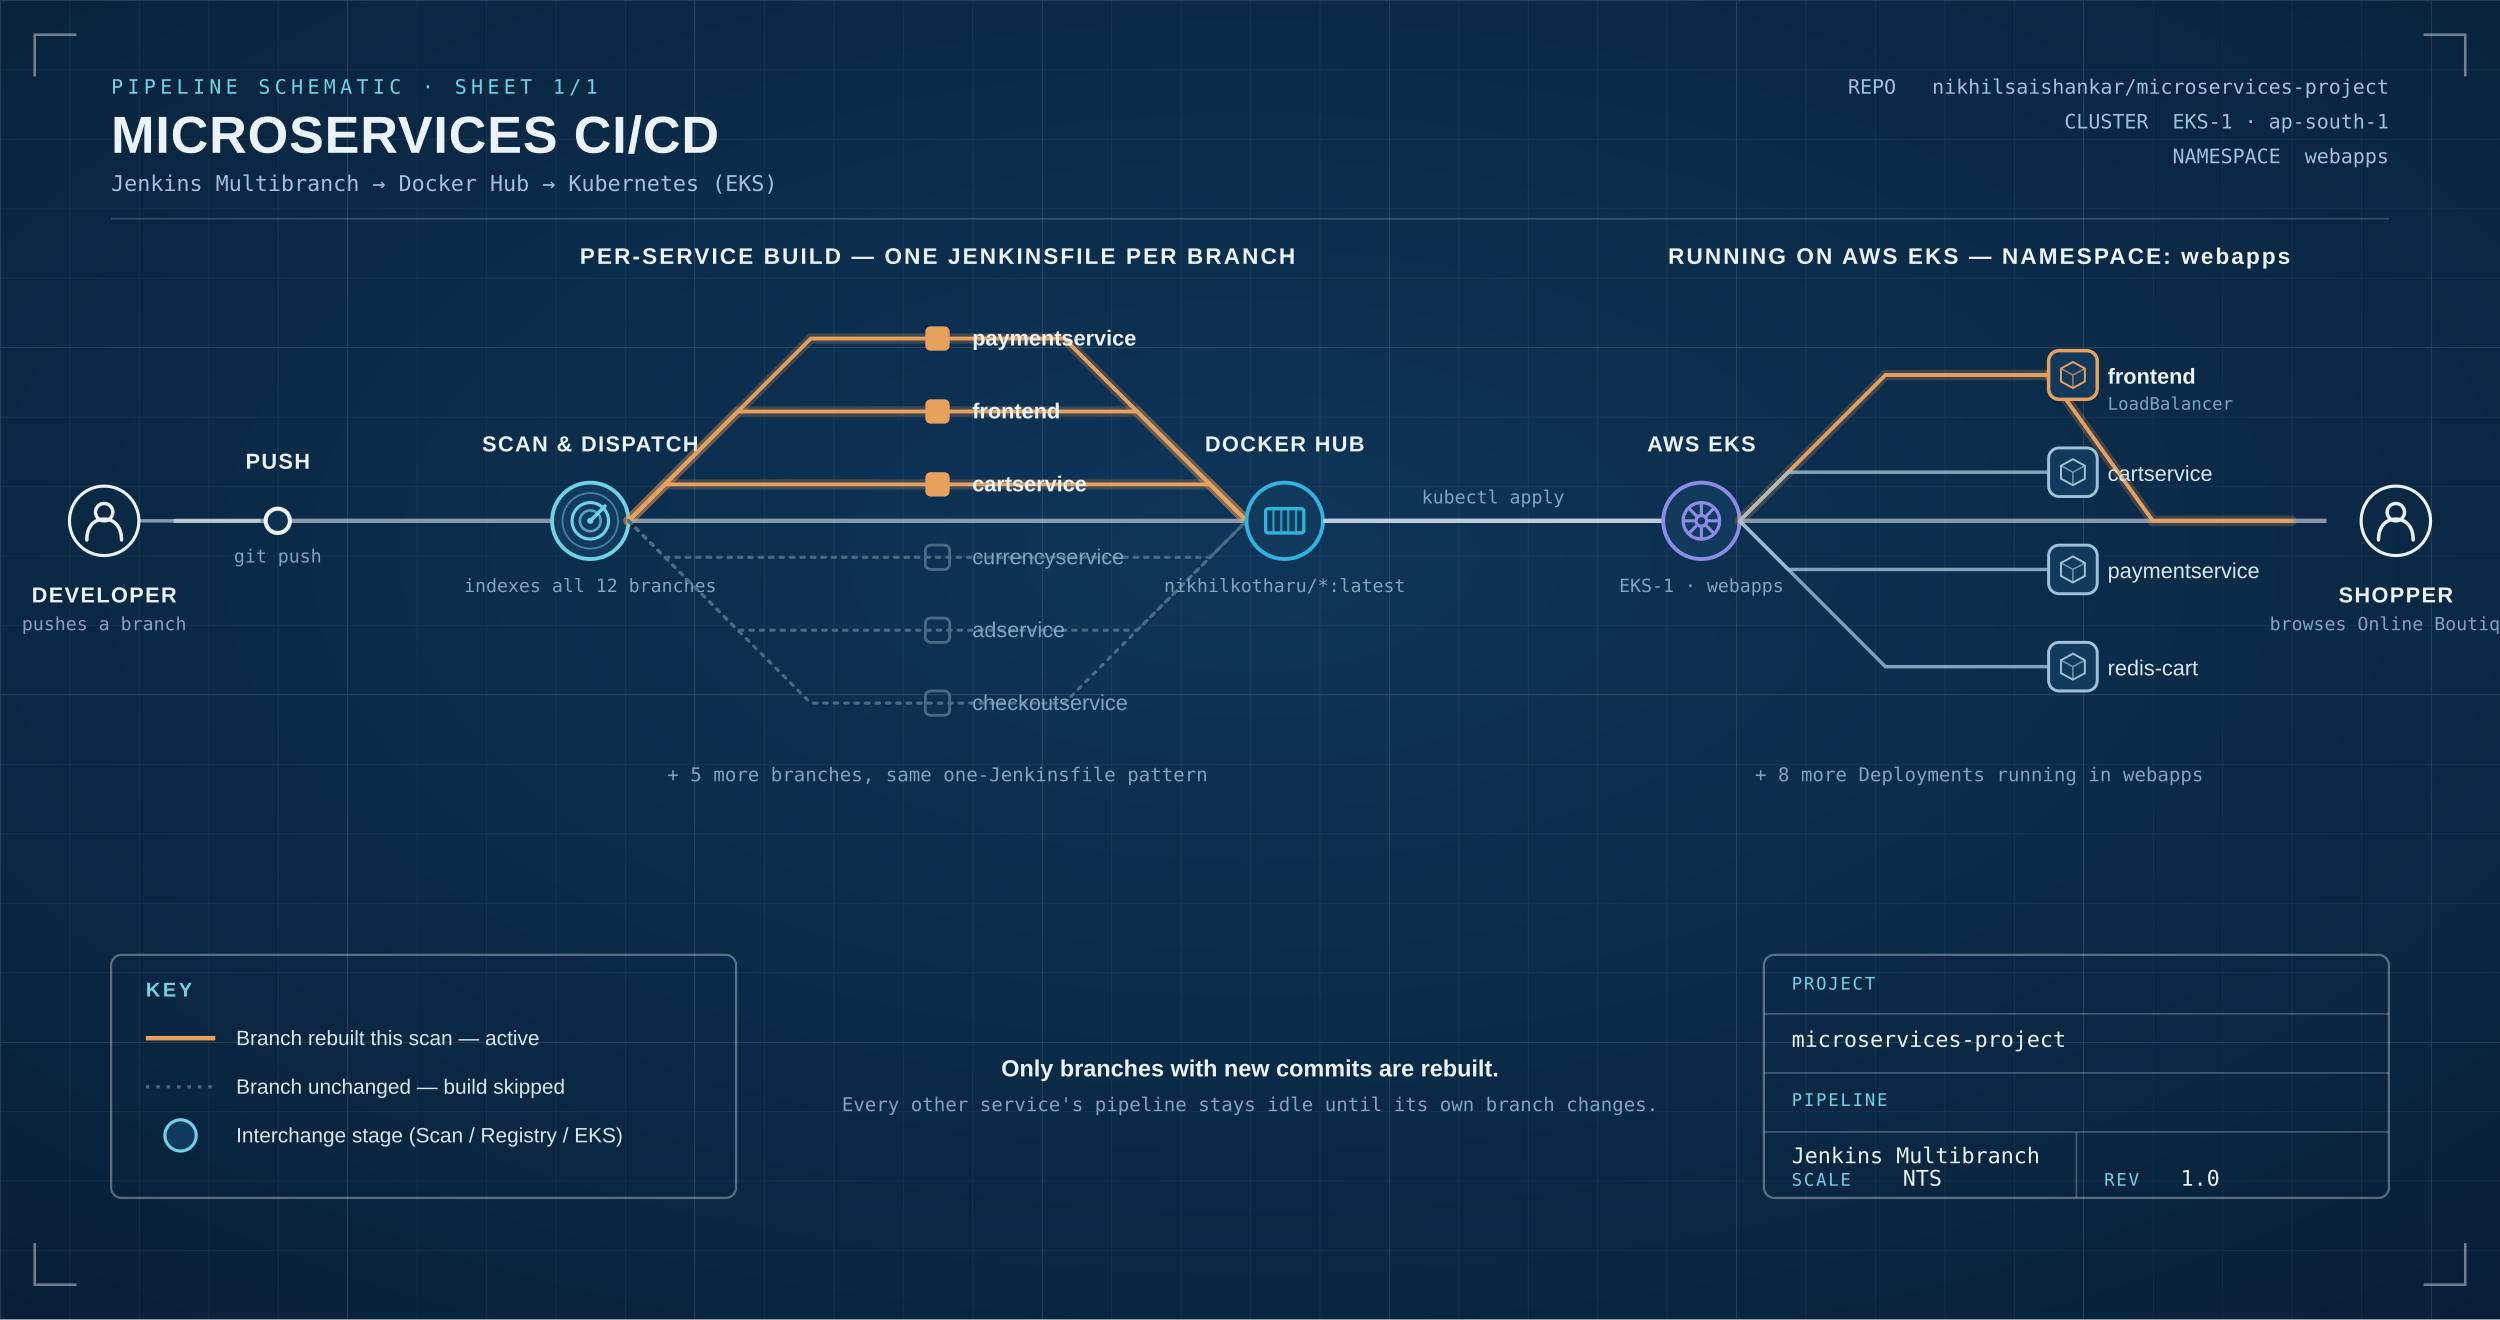
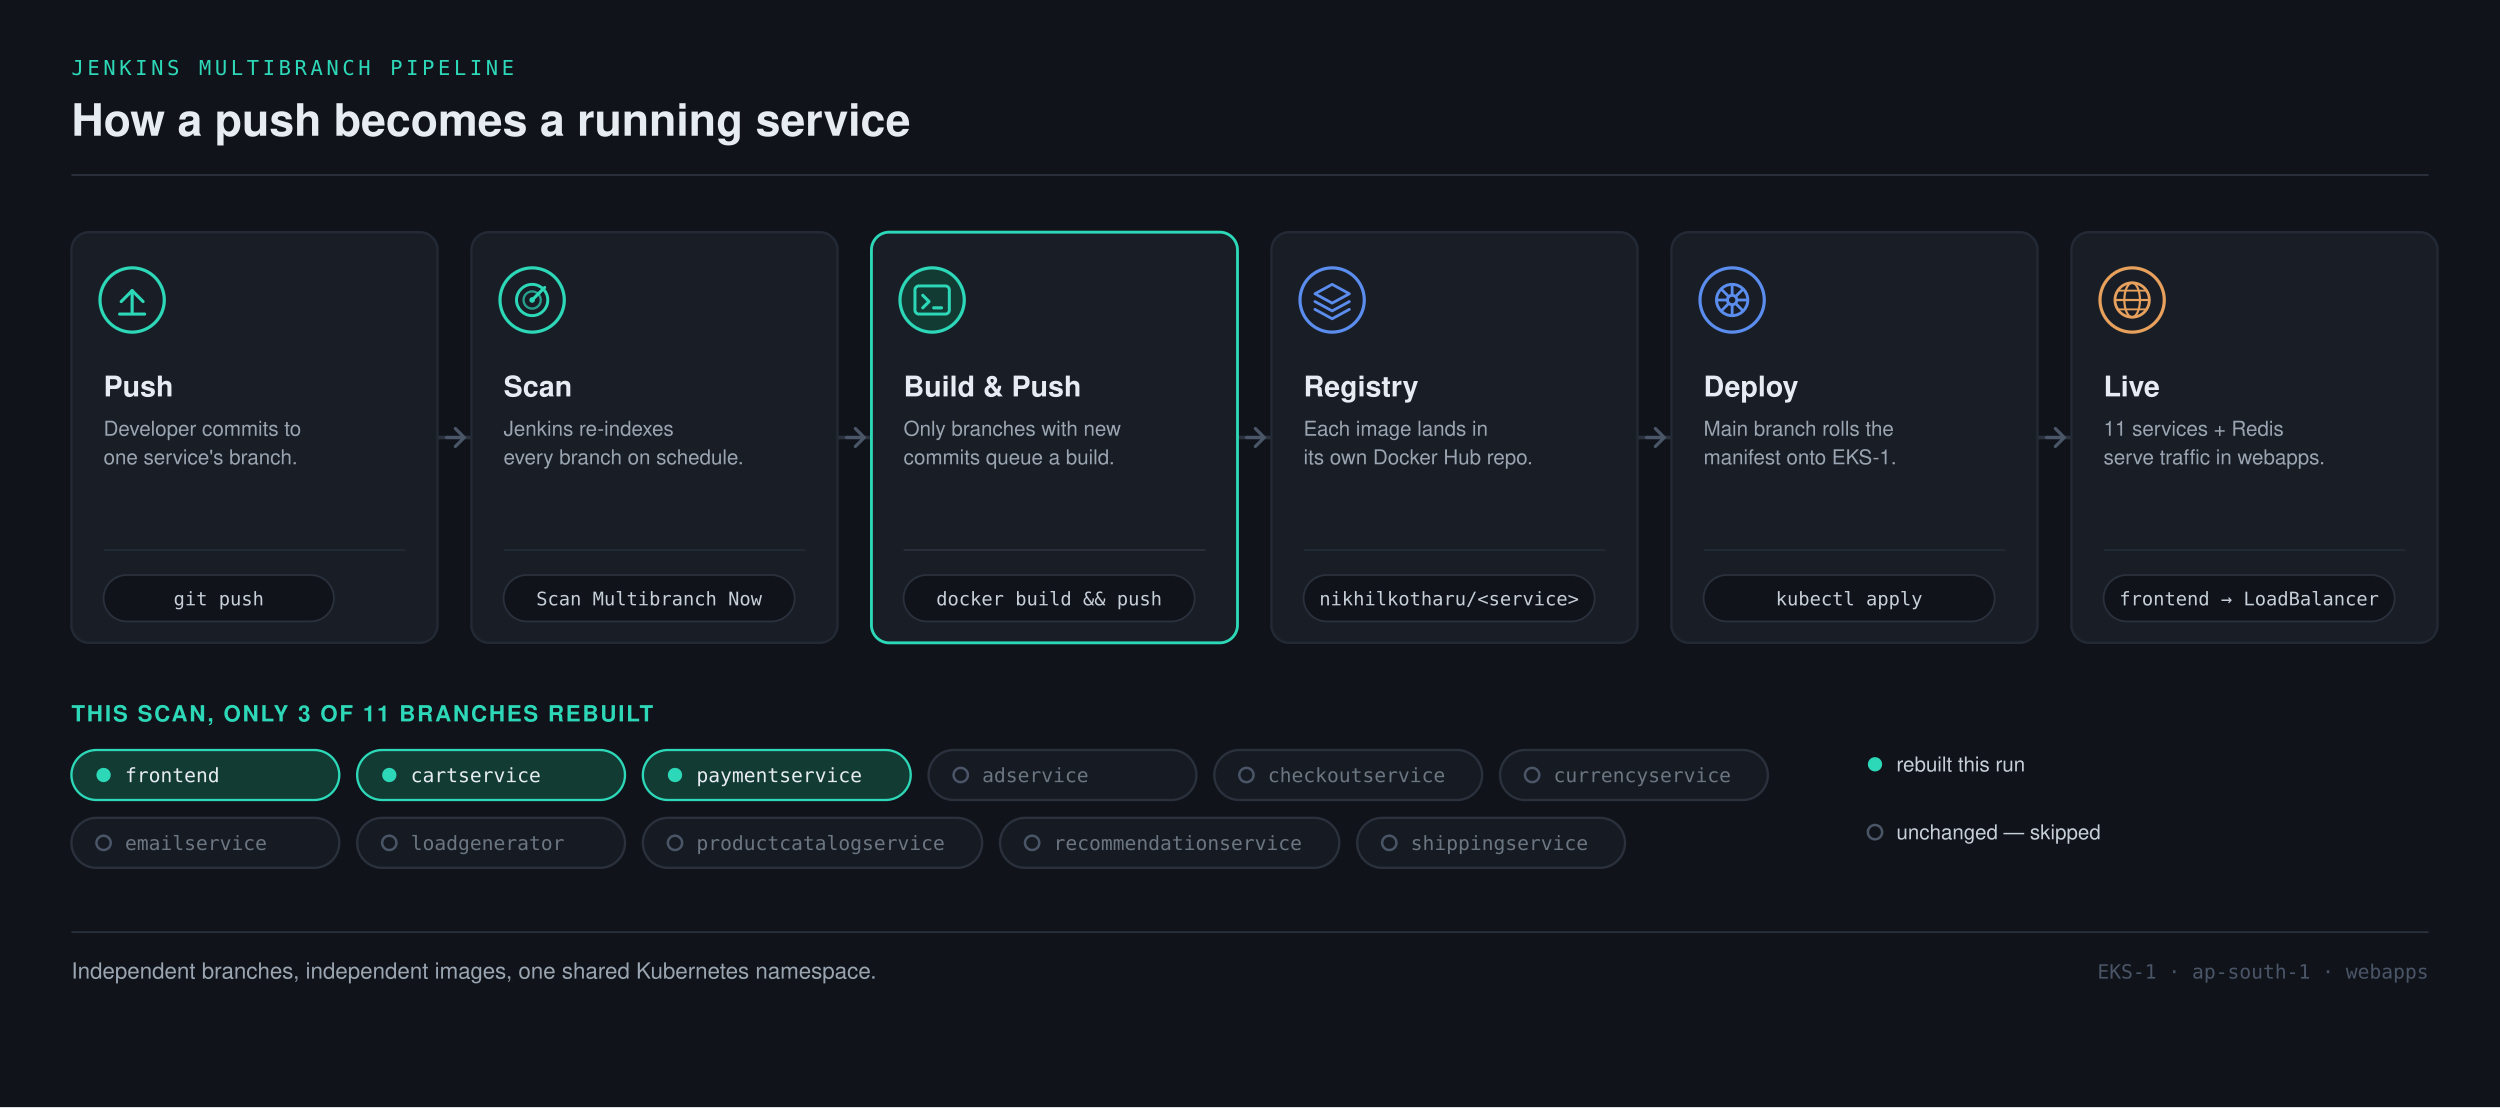
- <svg xmlns="http://www.w3.org/2000/svg" viewBox="0 0 1440 760" font-family="'Helvetica Neue', Arial, sans-serif">
+ <svg xmlns="http://www.w3.org/2000/svg" viewBox="0 0 1400 620" font-family="-apple-system,'Segoe UI',Helvetica,Arial,sans-serif">
  <defs>
-     <pattern id="grid-fine" width="40" height="40" patternUnits="userSpaceOnUse">
-       <path d="M40 0 H0 V40" fill="none" stroke="#EAF2FA" stroke-opacity="0.05" stroke-width="1" />
-     </pattern>
-     <pattern id="grid-major" width="200" height="200" patternUnits="userSpaceOnUse">
-       <path d="M200 0 H0 V200" fill="none" stroke="#EAF2FA" stroke-opacity="0.09" stroke-width="1.2" />
-     </pattern>
-     <radialGradient id="vignette" cx="50%" cy="42%" r="78%">
-       <stop offset="0%" stop-color="#0E3559" />
-       <stop offset="100%" stop-color="#081F36" />
-     </radialGradient>
-     <symbol id="i-person" viewBox="0 0 32 32">
-       <circle cx="16" cy="11" r="5" fill="none" stroke="currentColor" stroke-width="2" />
-       <path d="M6,27 C6,19 10.5,15 16,15 C21.5,15 26,19 26,27" fill="none" stroke="currentColor" stroke-width="2" stroke-linecap="round" />
+     <symbol id="i-push" viewBox="0 0 32 32">
+       <line x1="16" y1="24" x2="16" y2="10" stroke="currentColor" stroke-width="2" stroke-linecap="round" />
+       <path d="M9,17 L16,10 L23,17" fill="none" stroke="currentColor" stroke-width="2" stroke-linecap="round" stroke-linejoin="round" />
+       <line x1="8" y1="25" x2="24" y2="25" stroke="currentColor" stroke-width="2" stroke-linecap="round" />
    </symbol>
    <symbol id="i-scan" viewBox="0 0 32 32">
-       <circle cx="16" cy="16" r="10.5" fill="none" stroke="currentColor" stroke-width="1.8" />
-       <circle cx="16" cy="16" r="6" fill="none" stroke="currentColor" stroke-width="1.5" stroke-opacity="0.7" />
-       <line x1="16" y1="16" x2="24.5" y2="7.5" stroke="currentColor" stroke-width="2" stroke-linecap="round" />
+       <circle cx="16" cy="16" r="10" fill="none" stroke="currentColor" stroke-width="1.9" />
+       <circle cx="16" cy="16" r="5.5" fill="none" stroke="currentColor" stroke-width="1.5" stroke-opacity="0.7" />
+       <line x1="16" y1="16" x2="24" y2="8" stroke="currentColor" stroke-width="2" stroke-linecap="round" />
      <circle cx="16" cy="16" r="1.8" fill="currentColor" />
    </symbol>
-     <symbol id="i-container" viewBox="0 0 32 32">
-       <rect x="5" y="9" width="22" height="14" rx="1.4" fill="none" stroke="currentColor" stroke-width="1.9" />
-       <line x1="9.5" y1="9" x2="9.5" y2="23" stroke="currentColor" stroke-width="1.3" stroke-opacity="0.75" />
-       <line x1="14" y1="9" x2="14" y2="23" stroke="currentColor" stroke-width="1.3" stroke-opacity="0.75" />
-       <line x1="18" y1="9" x2="18" y2="23" stroke="currentColor" stroke-width="1.3" stroke-opacity="0.75" />
-       <line x1="22.5" y1="9" x2="22.5" y2="23" stroke="currentColor" stroke-width="1.3" stroke-opacity="0.75" />
+     <symbol id="i-terminal" viewBox="0 0 32 32">
+       <rect x="5" y="7" width="22" height="18" rx="2.5" fill="none" stroke="currentColor" stroke-width="1.9" />
+       <path d="M10,13 l4,4 l-4,4" fill="none" stroke="currentColor" stroke-width="2" stroke-linecap="round" stroke-linejoin="round" />
+       <line x1="17" y1="21" x2="22" y2="21" stroke="currentColor" stroke-width="2" stroke-linecap="round" />
+     </symbol>
+     <symbol id="i-layers" viewBox="0 0 32 32">
+       <path d="M16,6 L27,12 L16,18 L5,12 Z" fill="none" stroke="currentColor" stroke-width="1.8" stroke-linejoin="round" />
+       <path d="M5,17 L16,23 L27,17" fill="none" stroke="currentColor" stroke-width="1.8" stroke-linecap="round" stroke-linejoin="round" />
+       <path d="M5,22 L16,28 L27,22" fill="none" stroke="currentColor" stroke-width="1.8" stroke-linecap="round" stroke-linejoin="round" />
    </symbol>
    <symbol id="i-helm" viewBox="0 0 32 32">
-       <circle cx="16" cy="16" r="10.5" fill="none" stroke="currentColor" stroke-width="1.9" />
-       <circle cx="16" cy="16" r="3.1" fill="none" stroke="currentColor" stroke-width="1.9" />
-       <line x1="16" y1="5.5" x2="16" y2="12.9" stroke="currentColor" stroke-width="1.8" />
-       <line x1="16" y1="19.1" x2="16" y2="26.5" stroke="currentColor" stroke-width="1.8" />
-       <line x1="5.5" y1="16" x2="12.9" y2="16" stroke="currentColor" stroke-width="1.8" />
-       <line x1="19.1" y1="16" x2="26.5" y2="16" stroke="currentColor" stroke-width="1.8" />
-       <line x1="8.9" y1="8.9" x2="13.7" y2="13.7" stroke="currentColor" stroke-width="1.8" />
-       <line x1="18.3" y1="18.3" x2="23.1" y2="23.1" stroke="currentColor" stroke-width="1.8" />
-       <line x1="23.1" y1="8.9" x2="18.3" y2="13.7" stroke="currentColor" stroke-width="1.8" />
-       <line x1="13.7" y1="18.3" x2="8.9" y2="23.1" stroke="currentColor" stroke-width="1.8" />
+       <circle cx="16" cy="16" r="10" fill="none" stroke="currentColor" stroke-width="1.9" />
+       <circle cx="16" cy="16" r="3" fill="none" stroke="currentColor" stroke-width="1.9" />
+       <line x1="16" y1="6" x2="16" y2="12.9" stroke="currentColor" stroke-width="1.8" />
+       <line x1="16" y1="19.1" x2="16" y2="26" stroke="currentColor" stroke-width="1.8" />
+       <line x1="6" y1="16" x2="12.9" y2="16" stroke="currentColor" stroke-width="1.8" />
+       <line x1="19.1" y1="16" x2="26" y2="16" stroke="currentColor" stroke-width="1.8" />
+       <line x1="9.1" y1="9.1" x2="13.7" y2="13.7" stroke="currentColor" stroke-width="1.8" />
+       <line x1="18.3" y1="18.3" x2="22.9" y2="22.9" stroke="currentColor" stroke-width="1.8" />
+       <line x1="22.9" y1="9.1" x2="18.3" y2="13.7" stroke="currentColor" stroke-width="1.8" />
+       <line x1="13.7" y1="18.3" x2="9.1" y2="22.9" stroke="currentColor" stroke-width="1.8" />
    </symbol>
-     <symbol id="i-pod" viewBox="0 0 32 32">
-       <path d="M16,4 L27,10 V22 L16,28 L5,22 V10 Z" fill="none" stroke="currentColor" stroke-width="1.8" />
-       <path d="M16,16 L27,10 M16,16 V28 M16,16 L5,10" fill="none" stroke="currentColor" stroke-width="1.4" stroke-opacity="0.7" />
+     <symbol id="i-globe" viewBox="0 0 32 32">
+       <circle cx="16" cy="16" r="11" fill="none" stroke="currentColor" stroke-width="1.8" />
+       <ellipse cx="16" cy="16" rx="5" ry="11" fill="none" stroke="currentColor" stroke-width="1.4" />
+       <line x1="5" y1="16" x2="27" y2="16" stroke="currentColor" stroke-width="1.4" />
+       <path d="M7,10 h18 M7,22 h18" fill="none" stroke="currentColor" stroke-width="1.2" />
    </symbol>
  </defs>
-   <rect x="0" y="0" width="1440" height="760" fill="url(#vignette)" />
-   <rect x="0" y="0" width="1440" height="760" fill="url(#grid-fine)" />
-   <rect x="0" y="0" width="1440" height="760" fill="url(#grid-major)" />
-   <g stroke="#EAF2FA" stroke-opacity="0.45" stroke-width="1.5" fill="none">
-     <path d="M20,44 V20 H44" />
-     <path d="M1396,20 H1420 V44" />
-     <path d="M20,716 V740 H44" />
-     <path d="M1396,740 H1420 V716" />
-   </g>
-   <text x="64" y="54" font-family="ui-monospace,'SF Mono',Consolas,monospace" font-size="11.5" letter-spacing="2.5" fill="#6FD3E8">PIPELINE SCHEMATIC · SHEET 1/1</text>
-   <text x="64" y="88" font-size="30" font-weight="800" letter-spacing="0.5" fill="#EAF2FA">MICROSERVICES CI/CD</text>
-   <text x="64" y="110" font-family="ui-monospace,'SF Mono',Consolas,monospace" font-size="12.5" fill="#9FC1D9">Jenkins Multibranch → Docker Hub → Kubernetes (EKS)</text>
-   <g font-family="ui-monospace,'SF Mono',Consolas,monospace" font-size="11.5" fill="#9FC1D9" text-anchor="end">
-     <text x="1376" y="54">REPO   nikhilsaishankar/microservices-project</text>
-     <text x="1376" y="74">CLUSTER  EKS-1 · ap-south-1</text>
-     <text x="1376" y="94">NAMESPACE  webapps</text>
-   </g>
-   <line x1="64" y1="126" x2="1376" y2="126" stroke="#EAF2FA" stroke-opacity="0.18" stroke-width="1" />
-   <line x1="100" y1="300" x2="1340" y2="300" stroke="#EAF2FA" stroke-opacity="0.55" stroke-width="2.5" />
-   <text x="540" y="152" text-anchor="middle" font-size="13" font-weight="700" letter-spacing="1.2" fill="#EAF2FA">PER-SERVICE BUILD — ONE JENKINSFILE PER BRANCH</text>
-   <text x="1140" y="152" text-anchor="middle" font-size="13" font-weight="700" letter-spacing="1.2" fill="#EAF2FA">RUNNING ON AWS EKS — NAMESPACE: webapps</text>
-   <g color="#EAF2FA">
-     <circle cx="60" cy="300" r="20" fill="none" stroke="#EAF2FA" stroke-width="1.8" />
-     <use href="#i-person" x="44" y="284" width="32" height="32" />
-   </g>
-   <text x="60" y="347" text-anchor="middle" font-size="12.5" font-weight="700" letter-spacing="0.8" fill="#EAF2FA">DEVELOPER</text>
-   <text x="60" y="363" text-anchor="middle" font-family="ui-monospace,'SF Mono',Consolas,monospace" font-size="10.5" fill="#7FA4C0">pushes a branch</text>
-   <line x1="80" y1="300" x2="150" y2="300" stroke="#EAF2FA" stroke-opacity="0.55" stroke-width="2" />
-   <circle cx="160" cy="300" r="7" fill="#0B2F4F" stroke="#EAF2FA" stroke-width="2.4" />
-   <text x="160" y="270" text-anchor="middle" font-size="12.5" font-weight="700" letter-spacing="0.8" fill="#EAF2FA">PUSH</text>
-   <text x="160" y="324" text-anchor="middle" font-family="ui-monospace,'SF Mono',Consolas,monospace" font-size="10.5" fill="#7FA4C0">git push</text>
-   <circle cx="340" cy="300" r="22" fill="#123A5C" stroke="#6FD3E8" stroke-width="2.2" />
-   <circle cx="340" cy="300" r="16" fill="none" stroke="#6FD3E8" stroke-width="1" stroke-opacity="0.5" />
-   <use href="#i-scan" x="324" y="284" width="32" height="32" color="#6FD3E8" />
-   <text x="340" y="260" text-anchor="middle" font-size="12.5" font-weight="700" letter-spacing="0.8" fill="#EAF2FA">SCAN &amp; DISPATCH</text>
-   <text x="340" y="341" text-anchor="middle" font-family="ui-monospace,'SF Mono',Consolas,monospace" font-size="10.5" fill="#7FA4C0">indexes all 12 branches</text>
-   <g fill="none" stroke-linecap="round">
-     <path d="M362,300 L467,195 L613,195 L718,300" stroke="#E8A15D" stroke-width="6" stroke-opacity="0.22" />
-     <path d="M362,300 L467,195 L613,195 L718,300" stroke="#E8A15D" stroke-width="2.2" />
-     <path d="M362,300 L425,237 L655,237 L718,300" stroke="#E8A15D" stroke-width="6" stroke-opacity="0.22" />
-     <path d="M362,300 L425,237 L655,237 L718,300" stroke="#E8A15D" stroke-width="2.2" />
-     <path d="M362,300 L383,279 L697,279 L718,300" stroke="#E8A15D" stroke-width="6" stroke-opacity="0.22" />
-     <path d="M362,300 L383,279 L697,279 L718,300" stroke="#E8A15D" stroke-width="2.2" />
-     <path d="M362,300 L383,321 L697,321 L718,300" stroke="#4A6B85" stroke-width="1.8" stroke-dasharray="2 4" />
-     <path d="M362,300 L425,363 L655,363 L718,300" stroke="#4A6B85" stroke-width="1.8" stroke-dasharray="2 4" />
-     <path d="M362,300 L467,405 L613,405 L718,300" stroke="#4A6B85" stroke-width="1.8" stroke-dasharray="2 4" />
+   <rect x="0" y="0" width="1400" height="620" fill="#10141A" />
+   <text x="40" y="42" font-family="ui-monospace,'SF Mono',Consolas,monospace" font-size="11.5" letter-spacing="2" fill="#2DD8B8">JENKINS MULTIBRANCH PIPELINE</text>
+   <text x="40" y="76" font-size="25" font-weight="700" fill="#E7ECF2">How a push becomes a running service</text>
+   <line x1="40" y1="98" x2="1360" y2="98" stroke="#2A313D" stroke-width="1" />
+   <line x1="40" y1="245" x2="1365" y2="245" stroke="#2A313D" stroke-width="2" />
+   <g>
+     <rect x="40" y="130" width="205" height="230" rx="10" fill="#181D26" stroke="#232A35" stroke-width="1.3" />
+     <circle cx="74" cy="168" r="18" fill="none" stroke="#2DD8B8" stroke-width="1.8" />
+     <use href="#i-push" x="60" y="154" width="28" height="28" color="#2DD8B8" />
+     <text x="58" y="222" font-size="16" font-weight="700" fill="#E7ECF2">Push</text>
+     <text x="58" y="244" font-size="11.5" fill="#9AA5B1">Developer commits to</text>
+     <text x="58" y="260" font-size="11.5" fill="#9AA5B1">one service's branch.</text>
+     <line x1="58" y1="308" x2="227" y2="308" stroke="#232A35" stroke-width="1" />
+     <rect x="58" y="322" width="129" height="26" rx="13" fill="#10141A" stroke="#2A313D" stroke-width="1" />
+     <text x="122.5" y="339" text-anchor="middle" font-family="ui-monospace,'SF Mono',Consolas,monospace" font-size="10.5" fill="#C7CFD8">git push</text>
  </g>
  <g>
-     <rect x="533" y="188" width="14" height="14" rx="3" fill="#E8A15D" />
-     <text x="560" y="199" font-size="12.5" font-weight="700" fill="#EAF2FA">paymentservice</text>
+     <rect x="264" y="130" width="205" height="230" rx="10" fill="#181D26" stroke="#232A35" stroke-width="1.3" />
+     <circle cx="298" cy="168" r="18" fill="none" stroke="#2DD8B8" stroke-width="1.8" />
+     <use href="#i-scan" x="284" y="154" width="28" height="28" color="#2DD8B8" />
+     <text x="282" y="222" font-size="16" font-weight="700" fill="#E7ECF2">Scan</text>
+     <text x="282" y="244" font-size="11.5" fill="#9AA5B1">Jenkins re-indexes</text>
+     <text x="282" y="260" font-size="11.5" fill="#9AA5B1">every branch on schedule.</text>
+     <line x1="282" y1="308" x2="451" y2="308" stroke="#232A35" stroke-width="1" />
+     <rect x="282" y="322" width="163" height="26" rx="13" fill="#10141A" stroke="#2A313D" stroke-width="1" />
+     <text x="363.5" y="339" text-anchor="middle" font-family="ui-monospace,'SF Mono',Consolas,monospace" font-size="10.5" fill="#C7CFD8">Scan Multibranch Now</text>
  </g>
  <g>
-     <rect x="533" y="230" width="14" height="14" rx="3" fill="#E8A15D" />
-     <text x="560" y="241" font-size="12.5" font-weight="700" fill="#EAF2FA">frontend</text>
+     <rect x="488" y="130" width="205" height="230" rx="10" fill="#181D26" stroke="#2DD8B8" stroke-width="1.6" />
+     <circle cx="522" cy="168" r="18" fill="#123B34" stroke="#2DD8B8" stroke-width="1.8" />
+     <use href="#i-terminal" x="508" y="154" width="28" height="28" color="#2DD8B8" />
+     <text x="506" y="222" font-size="16" font-weight="700" fill="#E7ECF2">Build &amp; Push</text>
+     <text x="506" y="244" font-size="11.5" fill="#9AA5B1">Only branches with new</text>
+     <text x="506" y="260" font-size="11.5" fill="#9AA5B1">commits queue a build.</text>
+     <line x1="506" y1="308" x2="675" y2="308" stroke="#2A313D" stroke-width="1" />
+     <rect x="506" y="322" width="163" height="26" rx="13" fill="#10141A" stroke="#2A313D" stroke-width="1" />
+     <text x="587.5" y="339" text-anchor="middle" font-family="ui-monospace,'SF Mono',Consolas,monospace" font-size="10.5" fill="#C7CFD8">docker build &amp;&amp; push</text>
  </g>
  <g>
-     <rect x="533" y="272" width="14" height="14" rx="3" fill="#E8A15D" />
-     <text x="560" y="283" font-size="12.5" font-weight="700" fill="#EAF2FA">cartservice</text>
+     <rect x="712" y="130" width="205" height="230" rx="10" fill="#181D26" stroke="#232A35" stroke-width="1.3" />
+     <circle cx="746" cy="168" r="18" fill="none" stroke="#5B8DEF" stroke-width="1.8" />
+     <use href="#i-layers" x="732" y="154" width="28" height="28" color="#5B8DEF" />
+     <text x="730" y="222" font-size="16" font-weight="700" fill="#E7ECF2">Registry</text>
+     <text x="730" y="244" font-size="11.5" fill="#9AA5B1">Each image lands in</text>
+     <text x="730" y="260" font-size="11.5" fill="#9AA5B1">its own Docker Hub repo.</text>
+     <line x1="730" y1="308" x2="899" y2="308" stroke="#232A35" stroke-width="1" />
+     <rect x="730" y="322" width="163" height="26" rx="13" fill="#10141A" stroke="#2A313D" stroke-width="1" />
+     <text x="811.5" y="339" text-anchor="middle" font-family="ui-monospace,'SF Mono',Consolas,monospace" font-size="10.5" fill="#C7CFD8">nikhilkotharu/&lt;service&gt;</text>
  </g>
  <g>
-     <rect x="533" y="314" width="14" height="14" rx="3" fill="none" stroke="#4A6B85" stroke-width="1.6" />
-     <text x="560" y="325" font-size="12.5" fill="#7FA4C0">currencyservice</text>
+     <rect x="936" y="130" width="205" height="230" rx="10" fill="#181D26" stroke="#232A35" stroke-width="1.3" />
+     <circle cx="970" cy="168" r="18" fill="none" stroke="#5B8DEF" stroke-width="1.8" />
+     <use href="#i-helm" x="956" y="154" width="28" height="28" color="#5B8DEF" />
+     <text x="954" y="222" font-size="16" font-weight="700" fill="#E7ECF2">Deploy</text>
+     <text x="954" y="244" font-size="11.5" fill="#9AA5B1">Main branch rolls the</text>
+     <text x="954" y="260" font-size="11.5" fill="#9AA5B1">manifest onto EKS-1.</text>
+     <line x1="954" y1="308" x2="1123" y2="308" stroke="#232A35" stroke-width="1" />
+     <rect x="954" y="322" width="163" height="26" rx="13" fill="#10141A" stroke="#2A313D" stroke-width="1" />
+     <text x="1035.5" y="339" text-anchor="middle" font-family="ui-monospace,'SF Mono',Consolas,monospace" font-size="10.5" fill="#C7CFD8">kubectl apply</text>
  </g>
  <g>
-     <rect x="533" y="356" width="14" height="14" rx="3" fill="none" stroke="#4A6B85" stroke-width="1.6" />
-     <text x="560" y="367" font-size="12.5" fill="#7FA4C0">adservice</text>
+     <rect x="1160" y="130" width="205" height="230" rx="10" fill="#181D26" stroke="#232A35" stroke-width="1.3" />
+     <circle cx="1194" cy="168" r="18" fill="none" stroke="#E8A15D" stroke-width="1.8" />
+     <use href="#i-globe" x="1180" y="154" width="28" height="28" color="#E8A15D" />
+     <text x="1178" y="222" font-size="16" font-weight="700" fill="#E7ECF2">Live</text>
+     <text x="1178" y="244" font-size="11.5" fill="#9AA5B1">11 services + Redis</text>
+     <text x="1178" y="260" font-size="11.5" fill="#9AA5B1">serve traffic in webapps.</text>
+     <line x1="1178" y1="308" x2="1347" y2="308" stroke="#232A35" stroke-width="1" />
+     <rect x="1178" y="322" width="163" height="26" rx="13" fill="#10141A" stroke="#2A313D" stroke-width="1" />
+     <text x="1259.5" y="339" text-anchor="middle" font-family="ui-monospace,'SF Mono',Consolas,monospace" font-size="10.5" fill="#C7CFD8">frontend → LoadBalancer</text>
+   </g>
+   <g fill="none" stroke="#4A5568" stroke-width="1.8" stroke-linecap="round">
+     <path d="M250,245 L259,245 M255,240 L260,245 L255,250" />
+     <path d="M474,245 L483,245 M479,240 L484,245 L479,250" />
+     <path d="M698,245 L707,245 M703,240 L708,245 L703,250" />
+     <path d="M922,245 L931,245 M927,240 L932,245 L927,250" />
+     <path d="M1146,245 L1155,245 M1151,240 L1156,245 L1151,250" />
+   </g>
+   <text x="40" y="404" font-size="12.5" font-weight="700" letter-spacing="1" fill="#2DD8B8">THIS SCAN, ONLY 3 OF 11 BRANCHES REBUILT</text>
+   <g>
+     <rect x="40" y="420" width="150" height="28" rx="14" fill="#123B34" stroke="#2DD8B8" stroke-width="1.3" />
+     <circle cx="58" cy="434" r="4" fill="#2DD8B8" />
+     <text x="70" y="438" font-family="ui-monospace,'SF Mono',Consolas,monospace" font-size="11" fill="#E7ECF2">frontend</text>
  </g>
  <g>
-     <rect x="533" y="398" width="14" height="14" rx="3" fill="none" stroke="#4A6B85" stroke-width="1.6" />
-     <text x="560" y="409" font-size="12.5" fill="#7FA4C0">checkoutservice</text>
+     <rect x="200" y="420" width="150" height="28" rx="14" fill="#123B34" stroke="#2DD8B8" stroke-width="1.3" />
+     <circle cx="218" cy="434" r="4" fill="#2DD8B8" />
+     <text x="230" y="438" font-family="ui-monospace,'SF Mono',Consolas,monospace" font-size="11" fill="#E7ECF2">cartservice</text>
  </g>
-   <text x="540" y="450" text-anchor="middle" font-family="ui-monospace,'SF Mono',Consolas,monospace" font-size="11" fill="#7FA4C0">+ 5 more branches, same one-Jenkinsfile pattern</text>
-   <circle cx="740" cy="300" r="22" fill="#123A5C" stroke="#2FB6E0" stroke-width="2.2" />
-   <use href="#i-container" x="724" y="284" width="32" height="32" color="#2FB6E0" />
-   <text x="740" y="260" text-anchor="middle" font-size="12.5" font-weight="700" letter-spacing="0.8" fill="#EAF2FA">DOCKER HUB</text>
-   <text x="740" y="341" text-anchor="middle" font-family="ui-monospace,'SF Mono',Consolas,monospace" font-size="10.5" fill="#7FA4C0">nikhilkotharu/*:latest</text>
-   <line x1="762" y1="300" x2="958" y2="300" stroke="#EAF2FA" stroke-opacity="0.55" stroke-width="2.5" />
-   <text x="860" y="290" text-anchor="middle" font-family="ui-monospace,'SF Mono',Consolas,monospace" font-size="10.5" fill="#7FA4C0">kubectl apply</text>
-   <circle cx="980" cy="300" r="22" fill="#123A5C" stroke="#8C8CE8" stroke-width="2.2" />
-   <use href="#i-helm" x="964" y="284" width="32" height="32" color="#8C8CE8" />
-   <text x="980" y="260" text-anchor="middle" font-size="12.5" font-weight="700" letter-spacing="0.8" fill="#EAF2FA">AWS EKS</text>
-   <text x="980" y="341" text-anchor="middle" font-family="ui-monospace,'SF Mono',Consolas,monospace" font-size="10.5" fill="#7FA4C0">EKS-1 · webapps</text>
-   <g fill="none" stroke-linecap="round">
-     <path d="M1002,300 L1086,216 L1180,216" stroke="#E8A15D" stroke-width="6" stroke-opacity="0.22" />
-     <path d="M1002,300 L1086,216 L1180,216" stroke="#E8A15D" stroke-width="2.2" />
-     <path d="M1180,216 L1240,300 L1320,300" stroke="#E8A15D" stroke-width="6" stroke-opacity="0.22" />
-     <path d="M1180,216 L1240,300 L1320,300" stroke="#E8A15D" stroke-width="2.2" />
-     <path d="M1002,300 L1030,272 L1180,272" stroke="#9FC1D9" stroke-width="2" stroke-opacity="0.8" />
-     <path d="M1002,300 L1030,328 L1180,328" stroke="#9FC1D9" stroke-width="2" stroke-opacity="0.8" />
-     <path d="M1002,300 L1086,384 L1180,384" stroke="#9FC1D9" stroke-width="2" stroke-opacity="0.8" />
+   <g>
+     <rect x="360" y="420" width="150" height="28" rx="14" fill="#123B34" stroke="#2DD8B8" stroke-width="1.3" />
+     <circle cx="378" cy="434" r="4" fill="#2DD8B8" />
+     <text x="390" y="438" font-family="ui-monospace,'SF Mono',Consolas,monospace" font-size="11" fill="#E7ECF2">paymentservice</text>
  </g>
-   <g color="#E8A15D">
-     <rect x="1180" y="202" width="28" height="28" rx="6" fill="#123A5C" stroke="#E8A15D" stroke-width="2" />
-     <use href="#i-pod" x="1184" y="206" width="20" height="20" />
+   <g stroke="#2A313D" stroke-width="1.3" fill="#161A22">
+     <rect x="520" y="420" width="150" height="28" rx="14" />
+     <rect x="680" y="420" width="150" height="28" rx="14" />
+     <rect x="840" y="420" width="150" height="28" rx="14" />
+     <rect x="40" y="458" width="150" height="28" rx="14" />
+     <rect x="200" y="458" width="150" height="28" rx="14" />
+     <rect x="360" y="458" width="190" height="28" rx="14" />
+     <rect x="560" y="458" width="190" height="28" rx="14" />
+     <rect x="760" y="458" width="150" height="28" rx="14" />
  </g>
-   <text x="1214" y="221" font-size="12.5" font-weight="700" fill="#EAF2FA">frontend</text>
-   <text x="1214" y="236" font-family="ui-monospace,'SF Mono',Consolas,monospace" font-size="10" fill="#7FA4C0">LoadBalancer</text>
-   <g color="#9FC1D9">
-     <rect x="1180" y="258" width="28" height="28" rx="6" fill="#123A5C" stroke="#9FC1D9" stroke-width="1.7" />
-     <use href="#i-pod" x="1184" y="262" width="20" height="20" />
+   <g fill="none" stroke="#4A5568" stroke-width="1.4">
+     <circle cx="538" cy="434" r="4" />
+     <circle cx="698" cy="434" r="4" />
+     <circle cx="858" cy="434" r="4" />
+     <circle cx="58" cy="472" r="4" />
+     <circle cx="218" cy="472" r="4" />
+     <circle cx="378" cy="472" r="4" />
+     <circle cx="578" cy="472" r="4" />
+     <circle cx="778" cy="472" r="4" />
  </g>
-   <text x="1214" y="277" font-size="12.5" fill="#D7E7F2">cartservice</text>
-   <g color="#9FC1D9">
-     <rect x="1180" y="314" width="28" height="28" rx="6" fill="#123A5C" stroke="#9FC1D9" stroke-width="1.7" />
-     <use href="#i-pod" x="1184" y="318" width="20" height="20" />
+   <g font-family="ui-monospace,'SF Mono',Consolas,monospace" font-size="11" fill="#6B7682">
+     <text x="550" y="438">adservice</text>
+     <text x="710" y="438">checkoutservice</text>
+     <text x="870" y="438">currencyservice</text>
+     <text x="70" y="476">emailservice</text>
+     <text x="230" y="476">loadgenerator</text>
+     <text x="390" y="476">productcatalogservice</text>
+     <text x="590" y="476">recommendationservice</text>
+     <text x="790" y="476">shippingservice</text>
  </g>
-   <text x="1214" y="333" font-size="12.5" fill="#D7E7F2">paymentservice</text>
-   <g color="#9FC1D9">
-     <rect x="1180" y="370" width="28" height="28" rx="6" fill="#123A5C" stroke="#9FC1D9" stroke-width="1.7" />
-     <use href="#i-pod" x="1184" y="374" width="20" height="20" />
-   </g>
-   <text x="1214" y="389" font-size="12.5" fill="#D7E7F2">redis-cart</text>
-   <text x="1140" y="450" text-anchor="middle" font-family="ui-monospace,'SF Mono',Consolas,monospace" font-size="11" fill="#7FA4C0">+ 8 more Deployments running in webapps</text>
-   <g color="#EAF2FA">
-     <circle cx="1380" cy="300" r="20" fill="none" stroke="#EAF2FA" stroke-width="1.8" />
-     <use href="#i-person" x="1364" y="284" width="32" height="32" />
-   </g>
-   <text x="1380" y="347" text-anchor="middle" font-size="12.5" font-weight="700" letter-spacing="0.8" fill="#EAF2FA">SHOPPER</text>
-   <text x="1380" y="363" text-anchor="middle" font-family="ui-monospace,'SF Mono',Consolas,monospace" font-size="10.5" fill="#7FA4C0">browses Online Boutique</text>
-   <rect x="64" y="550" width="360" height="140" rx="6" fill="none" stroke="#EAF2FA" stroke-opacity="0.35" stroke-width="1.3" />
-   <text x="84" y="574" font-size="11.5" font-weight="700" letter-spacing="1.5" fill="#6FD3E8">KEY</text>
-   <line x1="84" y1="598" x2="124" y2="598" stroke="#E8A15D" stroke-width="2.6" />
-   <text x="136" y="602" font-size="12" fill="#D7E7F2">Branch rebuilt this scan — active</text>
-   <line x1="84" y1="626" x2="124" y2="626" stroke="#4A6B85" stroke-width="1.8" stroke-dasharray="2 4" />
-   <text x="136" y="630" font-size="12" fill="#D7E7F2">Branch unchanged — build skipped</text>
-   <circle cx="104" cy="654" r="9" fill="#123A5C" stroke="#6FD3E8" stroke-width="1.8" />
-   <text x="136" y="658" font-size="12" fill="#D7E7F2">Interchange stage (Scan / Registry / EKS)</text>
-   <rect x="1016" y="550" width="360" height="140" rx="6" fill="none" stroke="#EAF2FA" stroke-opacity="0.35" stroke-width="1.3" />
-   <line x1="1016" y1="584" x2="1376" y2="584" stroke="#EAF2FA" stroke-opacity="0.25" stroke-width="1" />
-   <line x1="1016" y1="618" x2="1376" y2="618" stroke="#EAF2FA" stroke-opacity="0.25" stroke-width="1" />
-   <line x1="1016" y1="652" x2="1376" y2="652" stroke="#EAF2FA" stroke-opacity="0.25" stroke-width="1" />
-   <line x1="1196" y1="652" x2="1196" y2="690" stroke="#EAF2FA" stroke-opacity="0.25" stroke-width="1" />
-   <g font-family="ui-monospace,'SF Mono',Consolas,monospace">
-     <text x="1032" y="570" font-size="10" letter-spacing="1" fill="#6FD3E8">PROJECT</text>
-     <text x="1032" y="603" font-size="12.5" fill="#EAF2FA">microservices-project</text>
-     <text x="1032" y="637" font-size="10" letter-spacing="1" fill="#6FD3E8">PIPELINE</text>
-     <text x="1032" y="670" font-size="12.5" fill="#EAF2FA">Jenkins Multibranch</text>
-     <text x="1032" y="683" font-size="10" letter-spacing="1" fill="#6FD3E8">SCALE</text>
-     <text x="1096" y="683" font-size="12.5" fill="#EAF2FA">NTS</text>
-     <text x="1212" y="683" font-size="10" letter-spacing="1" fill="#6FD3E8">REV</text>
-     <text x="1256" y="683" font-size="12.5" fill="#EAF2FA">1.0</text>
-   </g>
-   <text x="720" y="620" text-anchor="middle" font-size="13.5" font-weight="600" fill="#EAF2FA">Only branches with new commits are rebuilt.</text>
-   <text x="720" y="640" text-anchor="middle" font-family="ui-monospace,'SF Mono',Consolas,monospace" font-size="11" fill="#7FA4C0">Every other service's pipeline stays idle until its own branch changes.</text>
+   <circle cx="1050" cy="428" r="4" fill="#2DD8B8" />
+   <text x="1062" y="432" font-size="11.5" fill="#C7CFD8">rebuilt this run</text>
+   <circle cx="1050" cy="466" r="4" fill="none" stroke="#4A5568" stroke-width="1.4" />
+   <text x="1062" y="470" font-size="11.5" fill="#C7CFD8">unchanged — skipped</text>
+   <line x1="40" y1="522" x2="1360" y2="522" stroke="#2A313D" stroke-width="1" />
+   <text x="40" y="548" font-size="12.5" fill="#9AA5B1">Independent branches, independent images, one shared Kubernetes namespace.</text>
+   <text x="1360" y="548" text-anchor="end" font-family="ui-monospace,'SF Mono',Consolas,monospace" font-size="11" fill="#4A5568">EKS-1 · ap-south-1 · webapps</text>
</svg>
